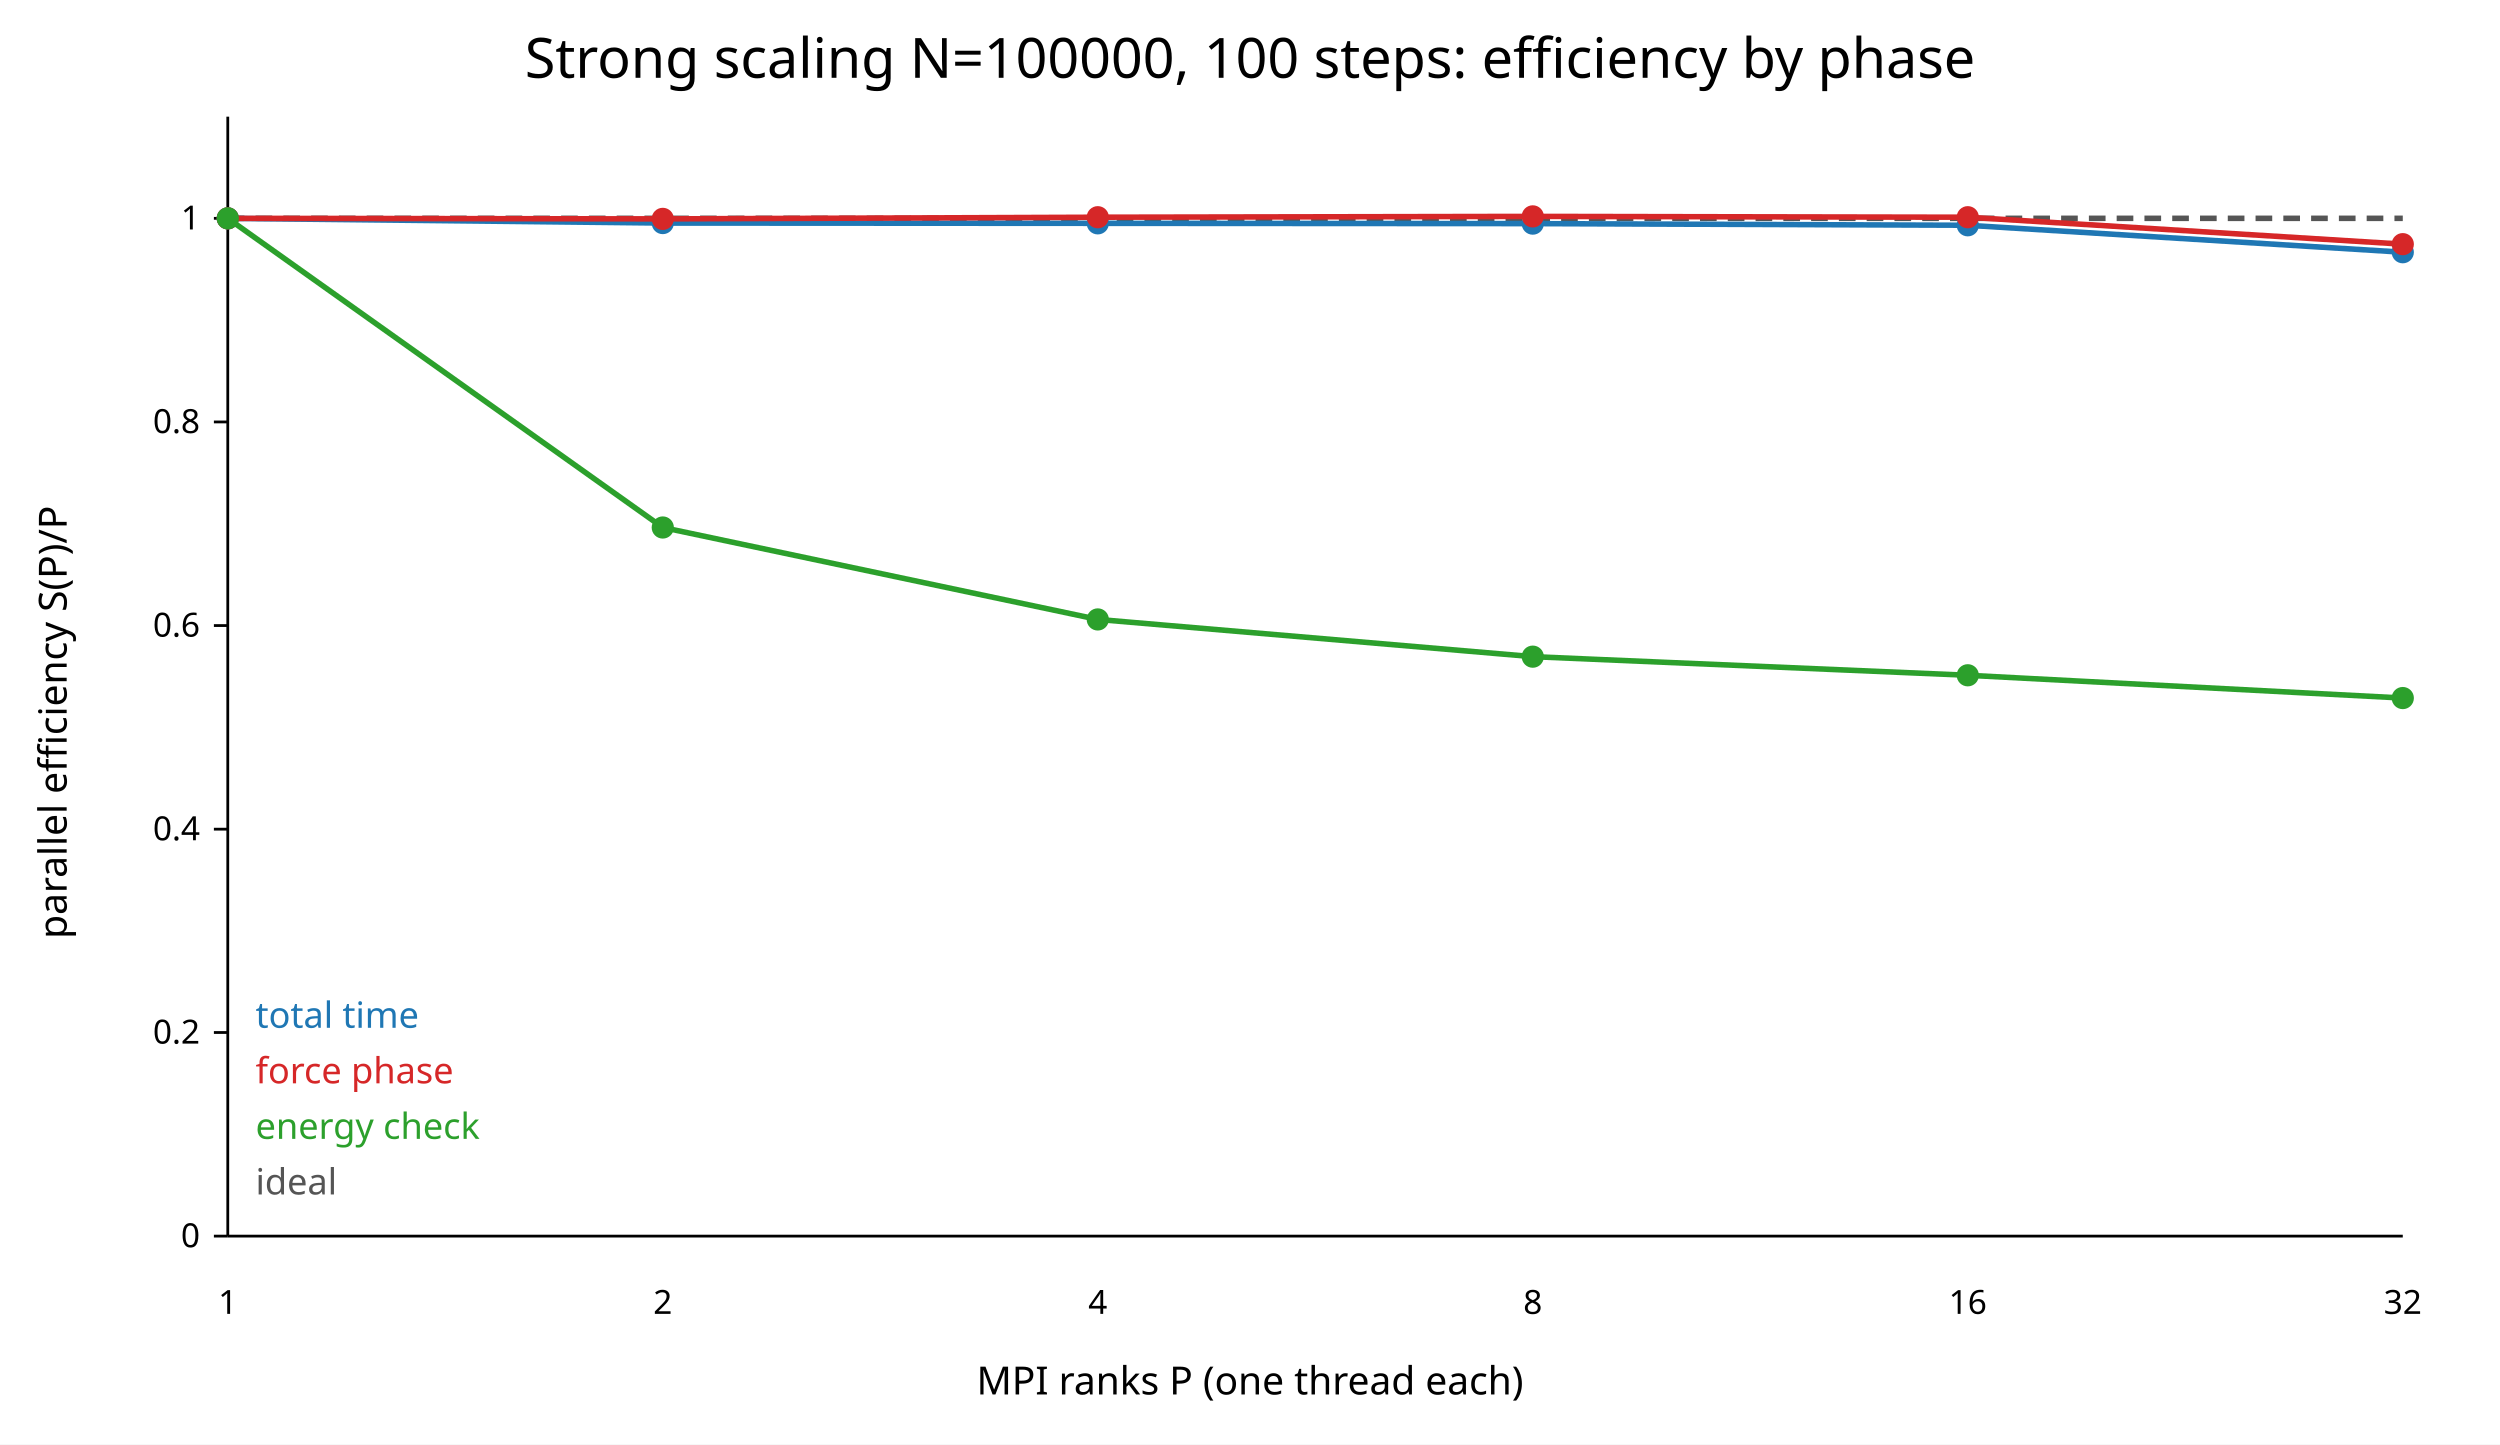
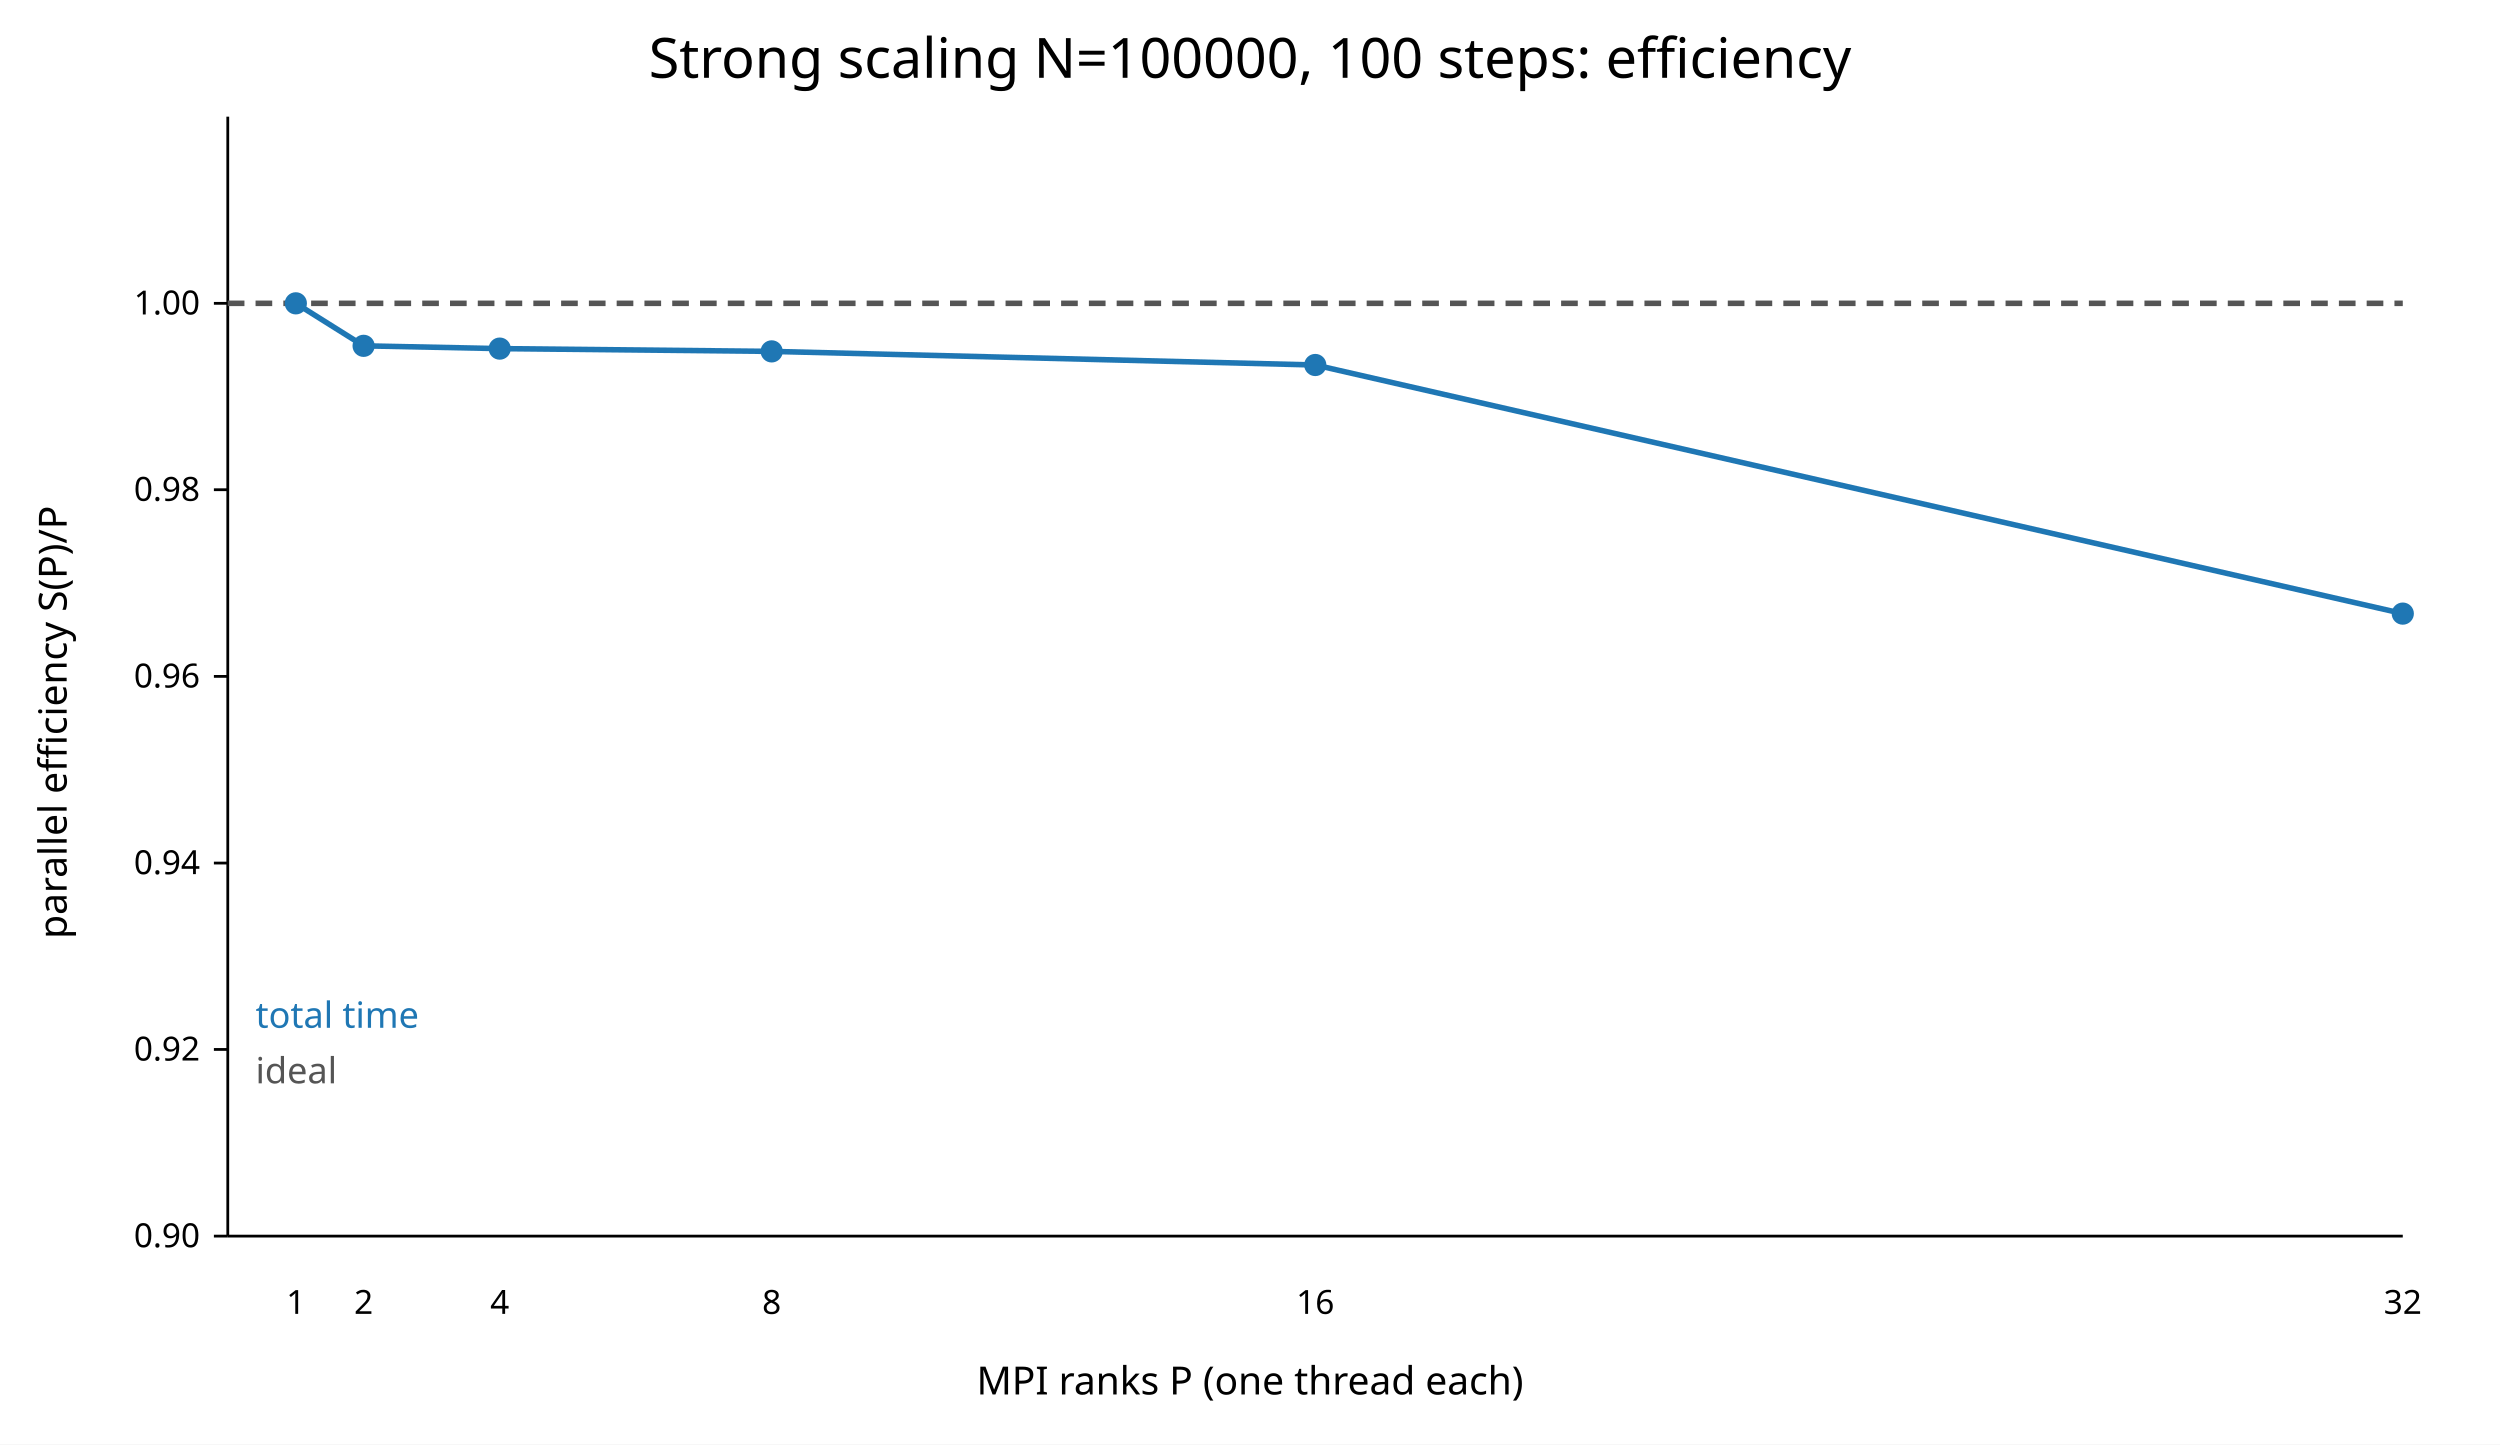
<svg xmlns="http://www.w3.org/2000/svg" width="900" height="520" viewBox="0 0 900 520">
  <rect width="100%" height="100%" fill="white" />
-   <text x="450.0" y="28" text-anchor="middle" font-family="sans-serif" font-size="20">Strong scaling N=100000, 100 steps: efficiency by phase</text>
+   <text x="450.0" y="28" text-anchor="middle" font-family="sans-serif" font-size="20">Strong scaling N=100000, 100 steps: efficiency</text>
  <line x1="82" y1="445" x2="865" y2="445" stroke="black" />
  <line x1="82" y1="42" x2="82" y2="445" stroke="black" />
  <text x="450.0" y="502" text-anchor="middle" font-family="sans-serif" font-size="14">MPI ranks P (one thread each)</text>
  <text transform="translate(24,260.0) rotate(-90)" text-anchor="middle" font-family="sans-serif" font-size="14">parallel efficiency S(P)/P</text>
-   <text x="82.0" y="473" text-anchor="middle" font-family="sans-serif" font-size="12">1</text>
-   <text x="238.6" y="473" text-anchor="middle" font-family="sans-serif" font-size="12">2</text>
-   <text x="395.2" y="473" text-anchor="middle" font-family="sans-serif" font-size="12">4</text>
-   <text x="551.8" y="473" text-anchor="middle" font-family="sans-serif" font-size="12">8</text>
-   <text x="708.4" y="473" text-anchor="middle" font-family="sans-serif" font-size="12">16</text>
+   <text x="106.5" y="473" text-anchor="middle" font-family="sans-serif" font-size="12">1</text>
+   <text x="130.9" y="473" text-anchor="middle" font-family="sans-serif" font-size="12">2</text>
+   <text x="179.9" y="473" text-anchor="middle" font-family="sans-serif" font-size="12">4</text>
+   <text x="277.8" y="473" text-anchor="middle" font-family="sans-serif" font-size="12">8</text>
+   <text x="473.5" y="473" text-anchor="middle" font-family="sans-serif" font-size="12">16</text>
  <text x="865.0" y="473" text-anchor="middle" font-family="sans-serif" font-size="12">32</text>
  <line x1="77" y1="445.0" x2="82" y2="445.0" stroke="black" />
-   <text x="72" y="449.0" text-anchor="end" font-family="sans-serif" font-size="12">0</text>
-   <line x1="77" y1="371.7" x2="82" y2="371.7" stroke="black" />
-   <text x="72" y="375.7" text-anchor="end" font-family="sans-serif" font-size="12">0.2</text>
-   <line x1="77" y1="298.5" x2="82" y2="298.5" stroke="black" />
-   <text x="72" y="302.5" text-anchor="end" font-family="sans-serif" font-size="12">0.4</text>
-   <line x1="77" y1="225.2" x2="82" y2="225.2" stroke="black" />
-   <text x="72" y="229.2" text-anchor="end" font-family="sans-serif" font-size="12">0.6</text>
-   <line x1="77" y1="151.9" x2="82" y2="151.9" stroke="black" />
-   <text x="72" y="155.9" text-anchor="end" font-family="sans-serif" font-size="12">0.8</text>
-   <line x1="77" y1="78.6" x2="82" y2="78.6" stroke="black" />
-   <text x="72" y="82.6" text-anchor="end" font-family="sans-serif" font-size="12">1</text>
-   <line x1="82" y1="78.6" x2="865" y2="78.6" stroke="#555" stroke-width="2" stroke-dasharray="6,4" />
-   <polyline points="82.0,78.6 238.6,80.3 395.2,80.4 551.8,80.5 708.4,81.1 865.0,90.8" fill="none" stroke="#1f77b4" stroke-width="2" />
-   <circle cx="82.0" cy="78.6" r="4" fill="#1f77b4" />
-   <circle cx="238.6" cy="80.3" r="4" fill="#1f77b4" />
-   <circle cx="395.2" cy="80.4" r="4" fill="#1f77b4" />
-   <circle cx="551.8" cy="80.5" r="4" fill="#1f77b4" />
-   <circle cx="708.4" cy="81.1" r="4" fill="#1f77b4" />
-   <circle cx="865.0" cy="90.8" r="4" fill="#1f77b4" />
+   <text x="72" y="449.0" text-anchor="end" font-family="sans-serif" font-size="12">0.90</text>
+   <line x1="77" y1="377.8" x2="82" y2="377.8" stroke="black" />
+   <text x="72" y="381.8" text-anchor="end" font-family="sans-serif" font-size="12">0.92</text>
+   <line x1="77" y1="310.7" x2="82" y2="310.7" stroke="black" />
+   <text x="72" y="314.7" text-anchor="end" font-family="sans-serif" font-size="12">0.94</text>
+   <line x1="77" y1="243.5" x2="82" y2="243.5" stroke="black" />
+   <text x="72" y="247.5" text-anchor="end" font-family="sans-serif" font-size="12">0.96</text>
+   <line x1="77" y1="176.3" x2="82" y2="176.3" stroke="black" />
+   <text x="72" y="180.3" text-anchor="end" font-family="sans-serif" font-size="12">0.98</text>
+   <line x1="77" y1="109.2" x2="82" y2="109.2" stroke="black" />
+   <text x="72" y="113.2" text-anchor="end" font-family="sans-serif" font-size="12">1.00</text>
+   <line x1="82" y1="109.2" x2="865" y2="109.2" stroke="#555" stroke-width="2" stroke-dasharray="6,4" />
+   <polyline points="106.5,109.2 130.9,124.5 179.9,125.5 277.8,126.5 473.5,131.4 865.0,220.9" fill="none" stroke="#1f77b4" stroke-width="2" />
+   <circle cx="106.5" cy="109.2" r="4" fill="#1f77b4" />
+   <circle cx="130.9" cy="124.5" r="4" fill="#1f77b4" />
+   <circle cx="179.9" cy="125.5" r="4" fill="#1f77b4" />
+   <circle cx="277.8" cy="126.5" r="4" fill="#1f77b4" />
+   <circle cx="473.5" cy="131.4" r="4" fill="#1f77b4" />
+   <circle cx="865.0" cy="220.9" r="4" fill="#1f77b4" />
  <text x="92" y="370" text-anchor="start" font-family="sans-serif" font-size="13" fill="#1f77b4">total time</text>
-   <polyline points="82.0,78.6 238.6,78.8 395.2,78.2 551.8,77.9 708.4,78.2 865.0,87.9" fill="none" stroke="#d62728" stroke-width="2" />
-   <circle cx="82.0" cy="78.6" r="4" fill="#d62728" />
-   <circle cx="238.6" cy="78.8" r="4" fill="#d62728" />
-   <circle cx="395.2" cy="78.2" r="4" fill="#d62728" />
-   <circle cx="551.8" cy="77.9" r="4" fill="#d62728" />
-   <circle cx="708.4" cy="78.2" r="4" fill="#d62728" />
-   <circle cx="865.0" cy="87.9" r="4" fill="#d62728" />
-   <text x="92" y="390" text-anchor="start" font-family="sans-serif" font-size="13" fill="#d62728">force phase</text>
-   <polyline points="82.0,78.6 238.6,189.9 395.2,223.0 551.8,236.4 708.4,243.1 865.0,251.3" fill="none" stroke="#2ca02c" stroke-width="2" />
-   <circle cx="82.0" cy="78.6" r="4" fill="#2ca02c" />
-   <circle cx="238.6" cy="189.9" r="4" fill="#2ca02c" />
-   <circle cx="395.2" cy="223.0" r="4" fill="#2ca02c" />
-   <circle cx="551.8" cy="236.4" r="4" fill="#2ca02c" />
-   <circle cx="708.4" cy="243.1" r="4" fill="#2ca02c" />
-   <circle cx="865.0" cy="251.3" r="4" fill="#2ca02c" />
-   <text x="92" y="410" text-anchor="start" font-family="sans-serif" font-size="13" fill="#2ca02c">energy check</text>
-   <text x="92" y="430" text-anchor="start" font-family="sans-serif" font-size="13" fill="#555">ideal</text>
+   <text x="92" y="390" text-anchor="start" font-family="sans-serif" font-size="13" fill="#555">ideal</text>
</svg>
